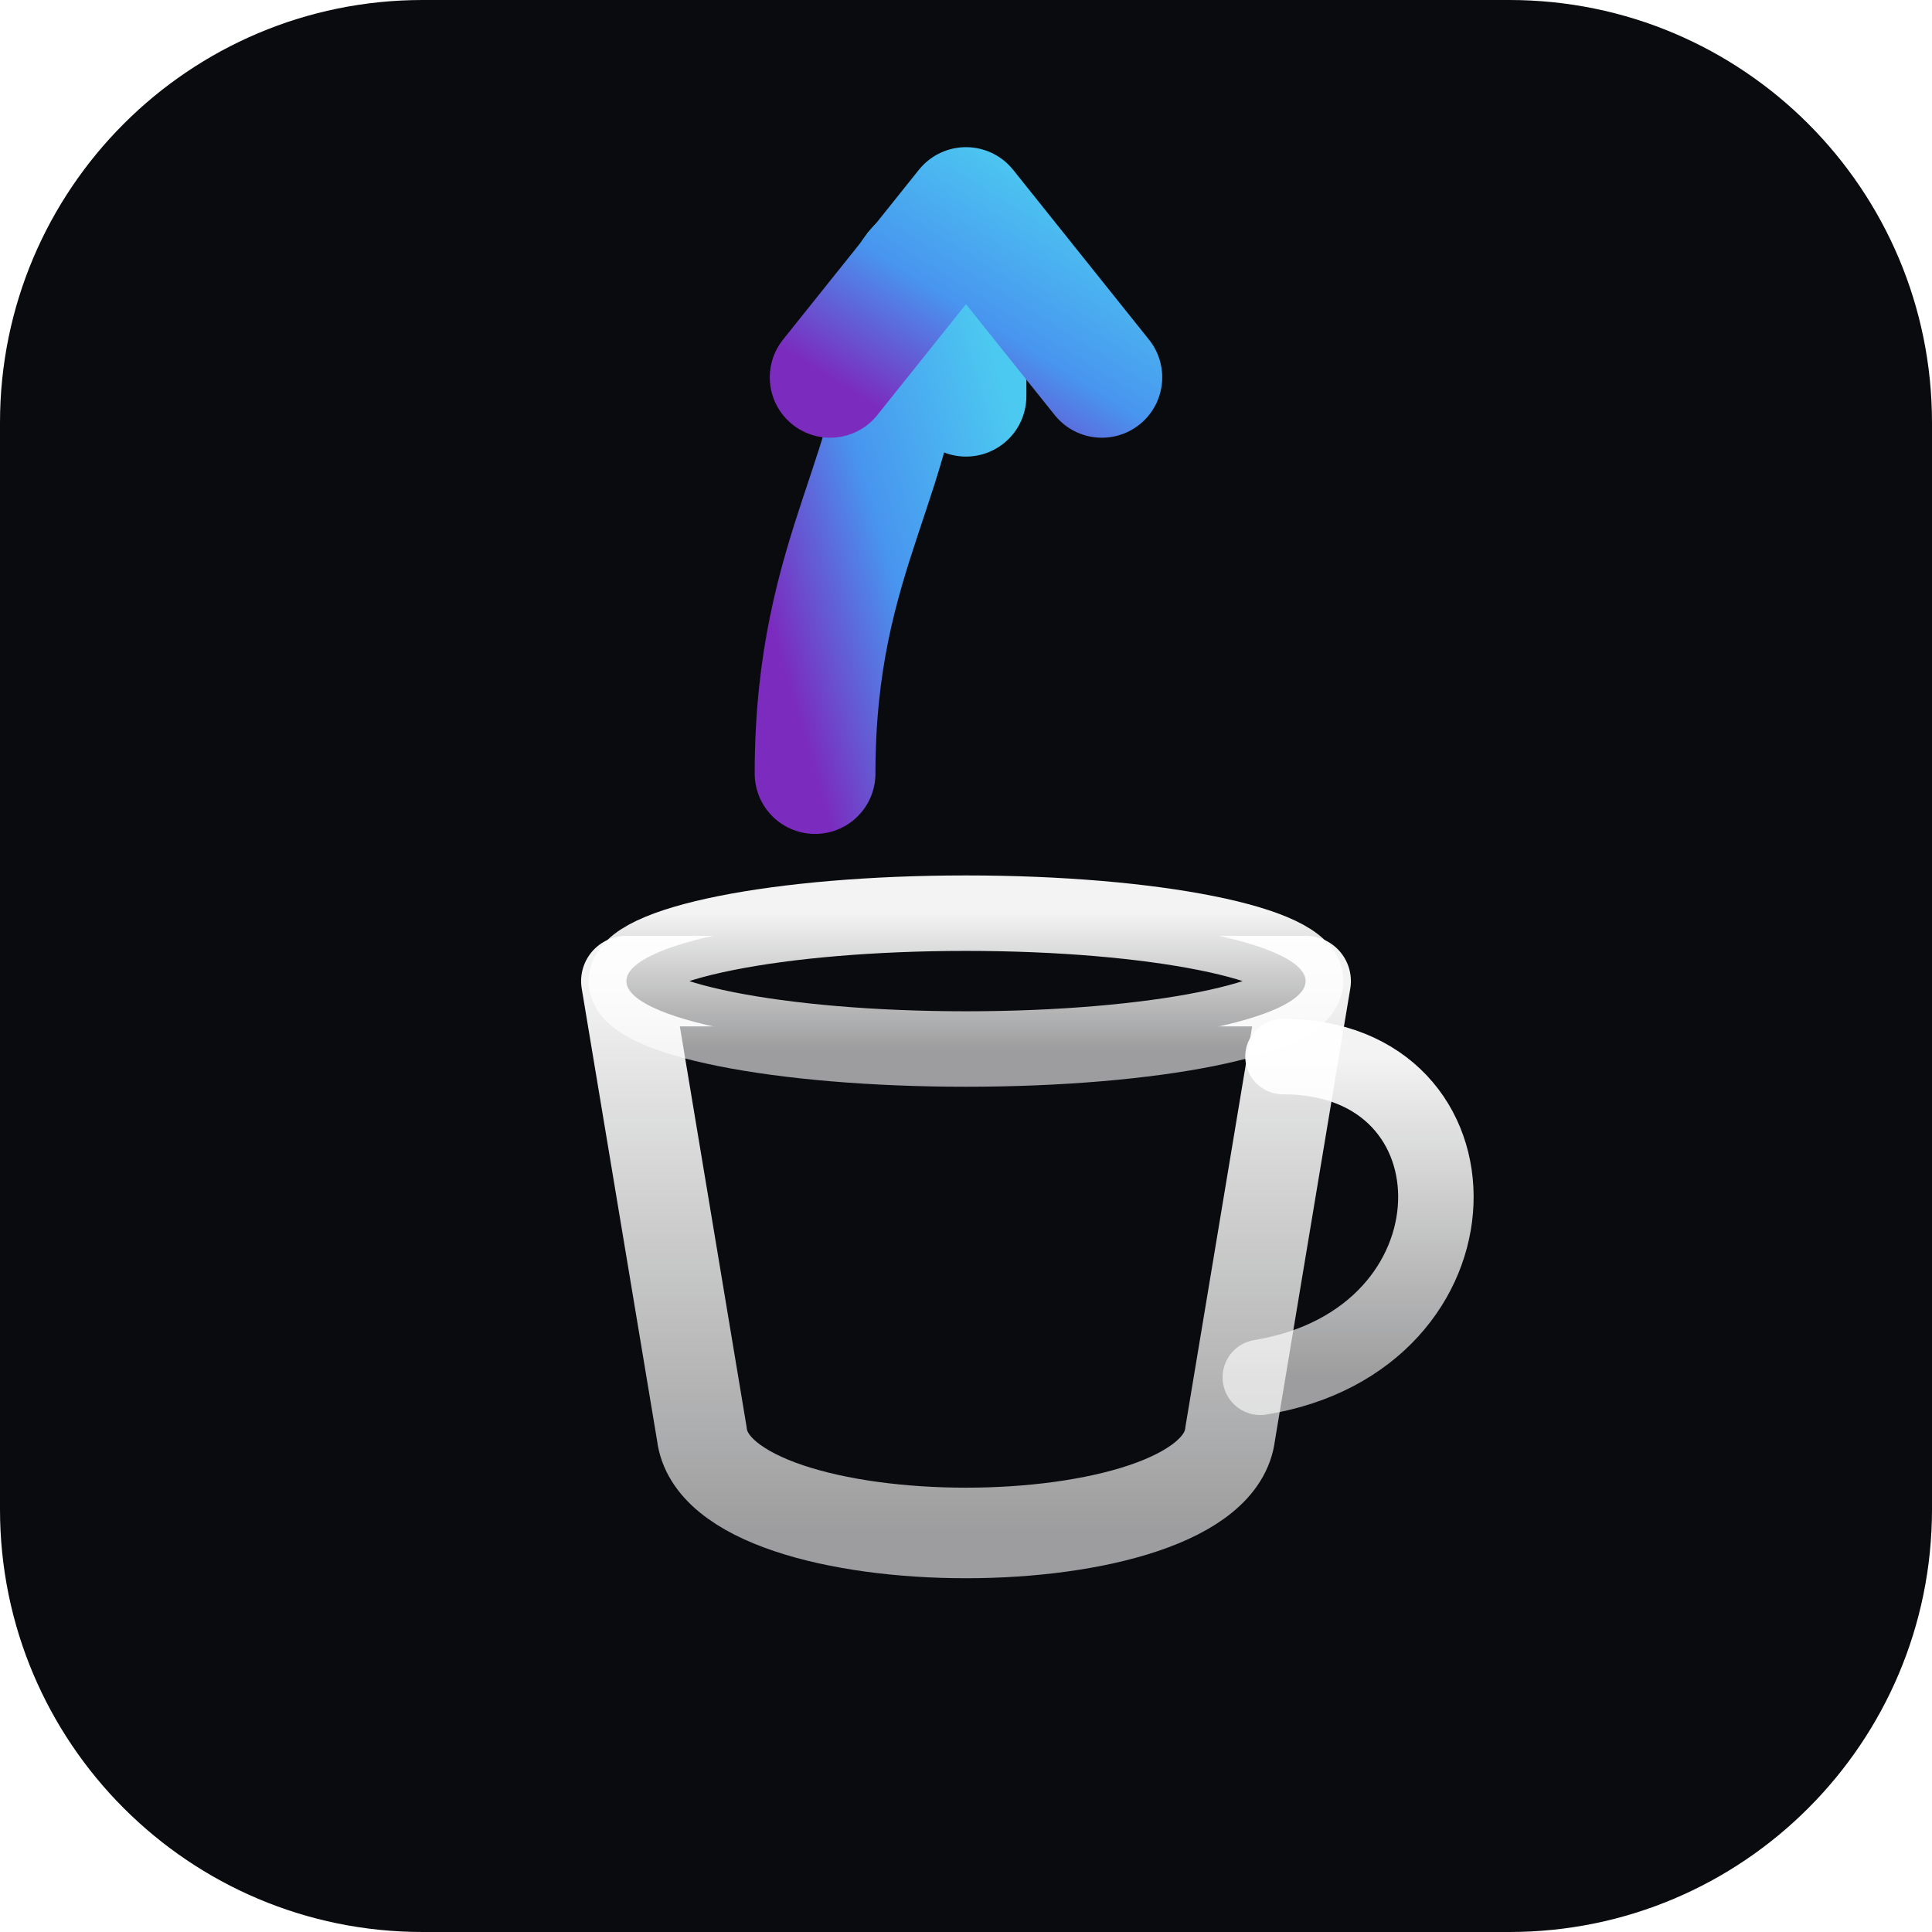
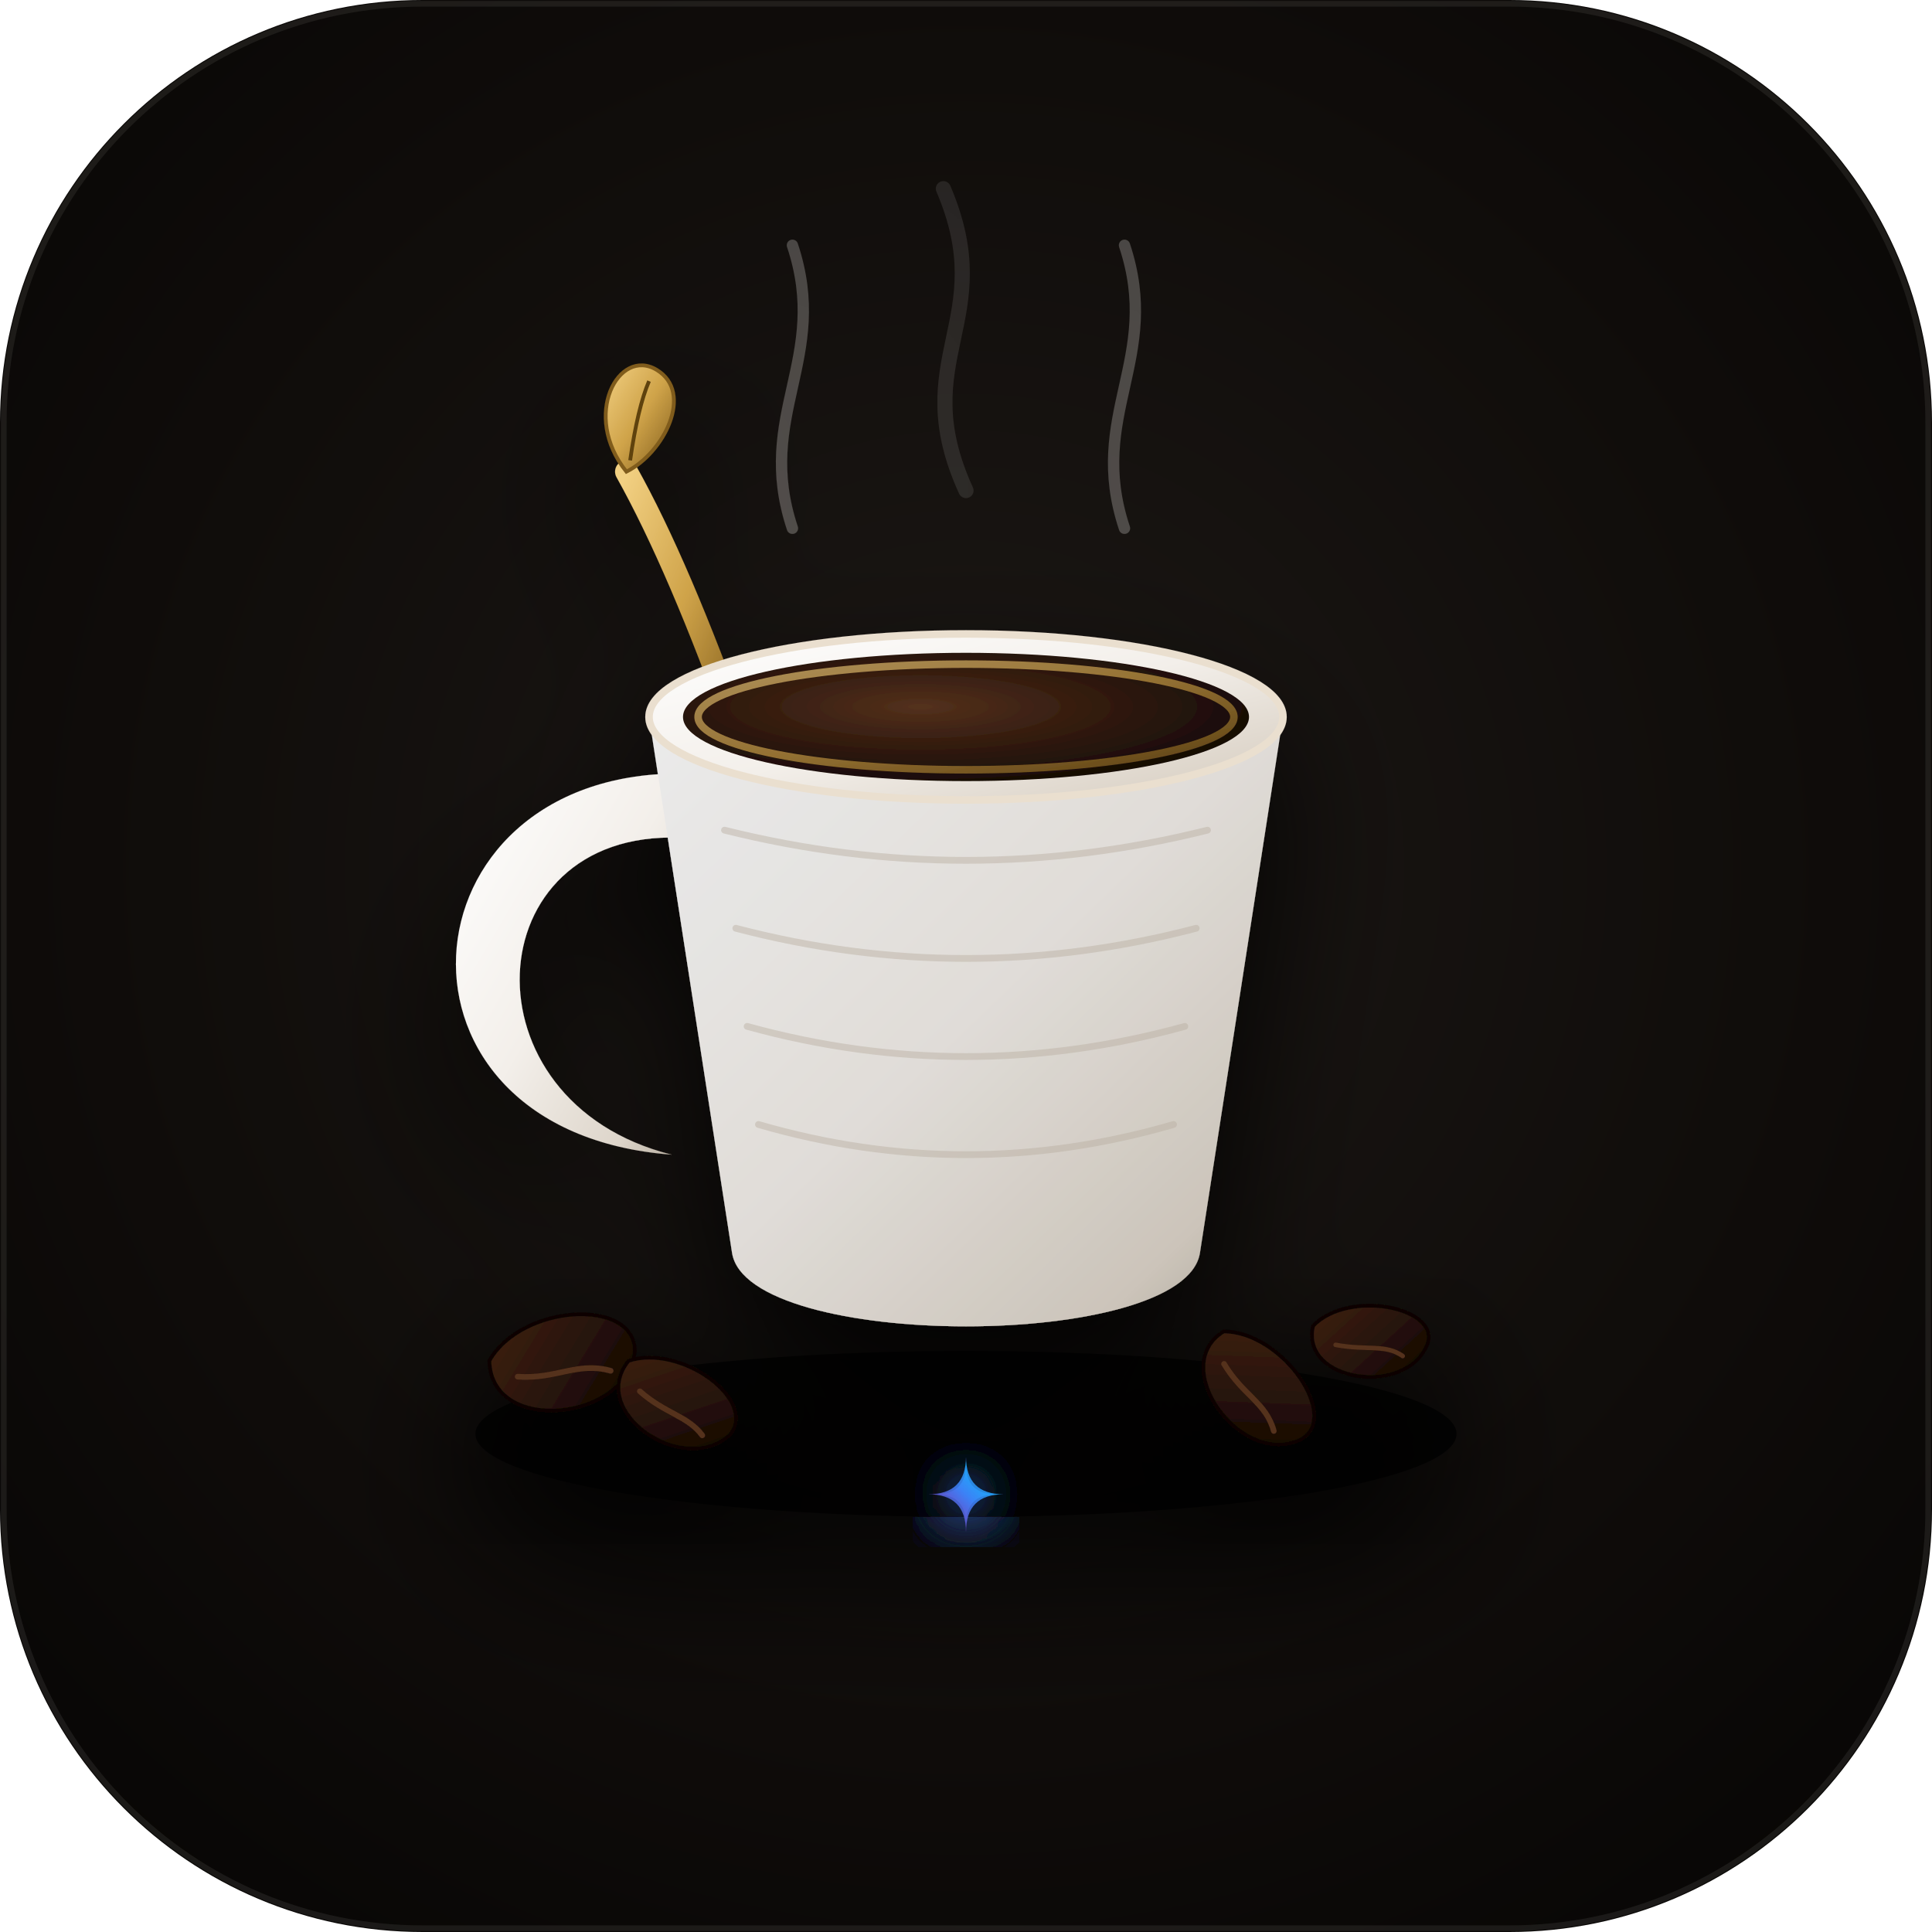
<svg xmlns="http://www.w3.org/2000/svg" viewBox="0 0 512 512" width="100%" height="100%">
  <defs>
-     <linearGradient id="upscaleGrad" x1="0%" y1="100%" x2="100%" y2="0%">
-       <stop offset="0%" stop-color="#7B2CBF" />
-       <stop offset="45%" stop-color="#4895EF" />
-       <stop offset="100%" stop-color="#4CC9F0" />
+     <radialGradient id="warmBg" cx="50%" cy="45%" r="75%">
+       <stop offset="0%" stop-color="#1C1815" />
+       <stop offset="60%" stop-color="#0F0C0A" />
+       <stop offset="100%" stop-color="#050403" />
+     </radialGradient>
+     <linearGradient id="naturalCeramic" x1="0%" y1="0%" x2="100%" y2="100%">
+       <stop offset="0%" stop-color="#FFFFFF" />
+       <stop offset="50%" stop-color="#F3EFEA" />
+       <stop offset="85%" stop-color="#DDD5CA" />
+       <stop offset="100%" stop-color="#B8AEA0" />
    </linearGradient>
-     <linearGradient id="cupOutline" x1="0%" y1="0%" x2="0%" y2="100%">
-       <stop offset="0%" stop-color="#FFFFFF" stop-opacity="0.95" />
-       <stop offset="100%" stop-color="#FFFFFF" stop-opacity="0.6" />
+     <radialGradient id="espressoSurface" cx="42%" cy="42%" r="65%">
+       <stop offset="0%" stop-color="#54311C" />
+       <stop offset="50%" stop-color="#311A0E" />
+       <stop offset="85%" stop-color="#1C0E07" />
+       <stop offset="100%" stop-color="#0D0603" />
+     </radialGradient>
+     <linearGradient id="warmGold" x1="0%" y1="0%" x2="100%" y2="100%">
+       <stop offset="0%" stop-color="#F2D082" />
+       <stop offset="50%" stop-color="#CFA349" />
+       <stop offset="100%" stop-color="#805C1B" />
    </linearGradient>
+     <linearGradient id="beanGradient" x1="0%" y1="0%" x2="100%" y2="100%">
+       <stop offset="0%" stop-color="#3D2012" />
+       <stop offset="60%" stop-color="#241108" />
+       <stop offset="100%" stop-color="#120703" />
+     </linearGradient>
+     <linearGradient id="upscaleGlow" x1="0%" y1="100%" x2="100%" y2="0%">
+       <stop offset="0%" stop-color="#8E24AA" />
+       <stop offset="50%" stop-color="#3B82F6" />
+       <stop offset="100%" stop-color="#00D2FF" />
+     </linearGradient>
+     <filter id="naturalShadow" x="-20%" y="-20%" width="140%" height="140%">
+       <feDropShadow dx="0" dy="18" stdDeviation="18" flood-color="#000000" flood-opacity="0.85" />
+     </filter>
+     <filter id="softGlow" x="-20%" y="-20%" width="140%" height="140%">
+       <feGaussianBlur stdDeviation="6" result="blur" />
+       <feComposite in="SourceGraphic" in2="blur" operator="over" />
+     </filter>
  </defs>
-   <rect width="512" height="512" rx="112" fill="#0A0B0E" />
-   <g transform="translate(0, -15)">
-     <path d="M 216 220 C 216 160, 240 140, 240 95 C 240 80, 256 80, 256 95 L 256 120" fill="none" stroke="url(#upscaleGrad)" stroke-width="32" stroke-linecap="round" />
-     <path d="M 220 115 L 256 70 L 292 115" fill="none" stroke="url(#upscaleGrad)" stroke-width="32" stroke-linecap="round" stroke-linejoin="round" />
-   </g>
-   <g transform="translate(0, 20)">
-     <path d="M 166 240 L 186 360 C 190 395, 322 395, 326 360 L 346 240 Z" fill="none" stroke="url(#cupOutline)" stroke-width="24" stroke-linejoin="round" stroke-linecap="round" />
-     <ellipse cx="256" cy="240" rx="90" ry="18" fill="#0A0B0E" stroke="url(#cupOutline)" stroke-width="20" />
-     <path d="M 340 260 C 395 260, 395 335, 334 345" fill="none" stroke="url(#cupOutline)" stroke-width="20" stroke-linecap="round" />
+   <rect width="512" height="512" rx="112" fill="url(#warmBg)" />
+   <rect width="510" height="510" x="1" y="1" rx="111" fill="none" stroke="#F3EFEA" stroke-opacity="0.08" stroke-width="1.5" />
+   <g transform="translate(0, 10)" filter="url(#naturalShadow)">
+     <g stroke="#F3EFEA" stroke-linecap="round" fill="none" opacity="0.25">
+       <path d="M 210 130 C 200 100 220 85 210 55" stroke-width="3" />
+       <path d="M 256 120 C 240 85 265 75 250 40" stroke-width="4" opacity="0.4" />
+       <path d="M 298 130 C 288 100 308 85 298 55" stroke-width="3" />
+     </g>
+     <ellipse cx="256" cy="370" rx="130" ry="22" fill="#000000" opacity="0.8" />
+     <g filter="url(#naturalShadow)">
+       <g transform="translate(148, 352) rotate(-25)">
+         <path d="M -16 -9 C -24 9 10 21 20 5 C 26 -8 -2 -19 -16 -9 Z" fill="url(#beanGradient)" stroke="#0D0603" stroke-width="1" />
+         <path d="M -11 -2 C -2 3 5 1 12 7" fill="none" stroke="#54311C" stroke-width="1.5" stroke-linecap="round" />
+       </g>
+       <g transform="translate(178, 362) rotate(15)">
+         <path d="M -14 -8 C -21 8 8 18 17 4 C 22 -7 -2 -16 -14 -8 Z" fill="url(#beanGradient)" stroke="#0D0603" stroke-width="1" />
+         <path d="M -9 -1 C -1 3 5 2 10 6" fill="none" stroke="#54311C" stroke-width="1.5" stroke-linecap="round" />
+       </g>
+       <g transform="translate(332, 358) rotate(35)">
+         <path d="M -15 -8 C -22 8 9 19 18 4 C 24 -7 -2 -17 -15 -8 Z" fill="url(#beanGradient)" stroke="#0D0603" stroke-width="1" />
+         <path d="M -10 -1 C -1 3 5 1 11 6" fill="none" stroke="#54311C" stroke-width="1.5" stroke-linecap="round" />
+       </g>
+       <g transform="translate(362, 346) rotate(-10)">
+         <path d="M -13 -7 C -19 7 8 16 16 3 C 21 -6 -2 -15 -13 -7 Z" fill="url(#beanGradient)" stroke="#0D0603" stroke-width="1" />
+         <path d="M -8 -1 C 0 2 5 1 9 5" fill="none" stroke="#54311C" stroke-width="1.2" stroke-linecap="round" />
+       </g>
+     </g>
+     <g transform="translate(-14, 0)">
+       <path d="M 180 115 Q 194 140 210 185" fill="none" stroke="url(#warmGold)" stroke-width="6" stroke-linecap="round" />
+       <path d="M 180 115 C 168 100 178 82 188 88 C 198 94 190 110 180 115 Z" fill="url(#warmGold)" stroke="#805C1B" stroke-width="1" />
+       <path d="M 181 112 Q 183 98 186 91" fill="none" stroke="#5E420E" stroke-width="1" />
+     </g>
+     <path d="M 180 195 C 105 195 98 290 178 296 C 122 282 126 210 180 212 Z" fill="url(#naturalCeramic)" />
+     <path d="M 172 180 L 194 322 C 198 348, 314 348, 318 322 L 340 180 Z" fill="url(#naturalCeramic)" />
+     <path d="M 194 322 C 198 348, 314 348, 318 322 L 340 180 C 310 200 202 200 172 180 Z" fill="#000000" opacity="0.08" />
+     <g stroke="#B8AEA0" stroke-width="1.8" opacity="0.45" stroke-linecap="round">
+       <path d="M 192 210 Q 256 226 320 210" fill="none" />
+       <path d="M 195 236 Q 256 252 317 236" fill="none" />
+       <path d="M 198 262 Q 256 278 314 262" fill="none" />
+       <path d="M 201 288 Q 256 304 311 288" fill="none" />
+     </g>
+     <ellipse cx="256" cy="180" rx="84" ry="22" fill="url(#naturalCeramic)" stroke="#EADFCF" stroke-width="2" />
+     <ellipse cx="256" cy="180" rx="75" ry="17" fill="url(#espressoSurface)" />
+     <ellipse cx="256" cy="180" rx="71" ry="14" fill="none" stroke="url(#warmGold)" stroke-width="2" opacity="0.65" />
+     <g transform="translate(256, 386)">
+       <path d="M 0 -10 Q 0 0 10 0 Q 0 0 0 10 Q 0 0 -10 0 Q 0 0 0 -10 Z" fill="url(#upscaleGlow)" filter="url(#softGlow)" opacity="0.9" />
+       <path d="M 0 -8 Q 0 0 8 0 Q 0 0 0 8 Q 0 0 -8 0 Q 0 0 0 -8 Z" fill="url(#upscaleGlow)" />
+     </g>
  </g>
</svg>
